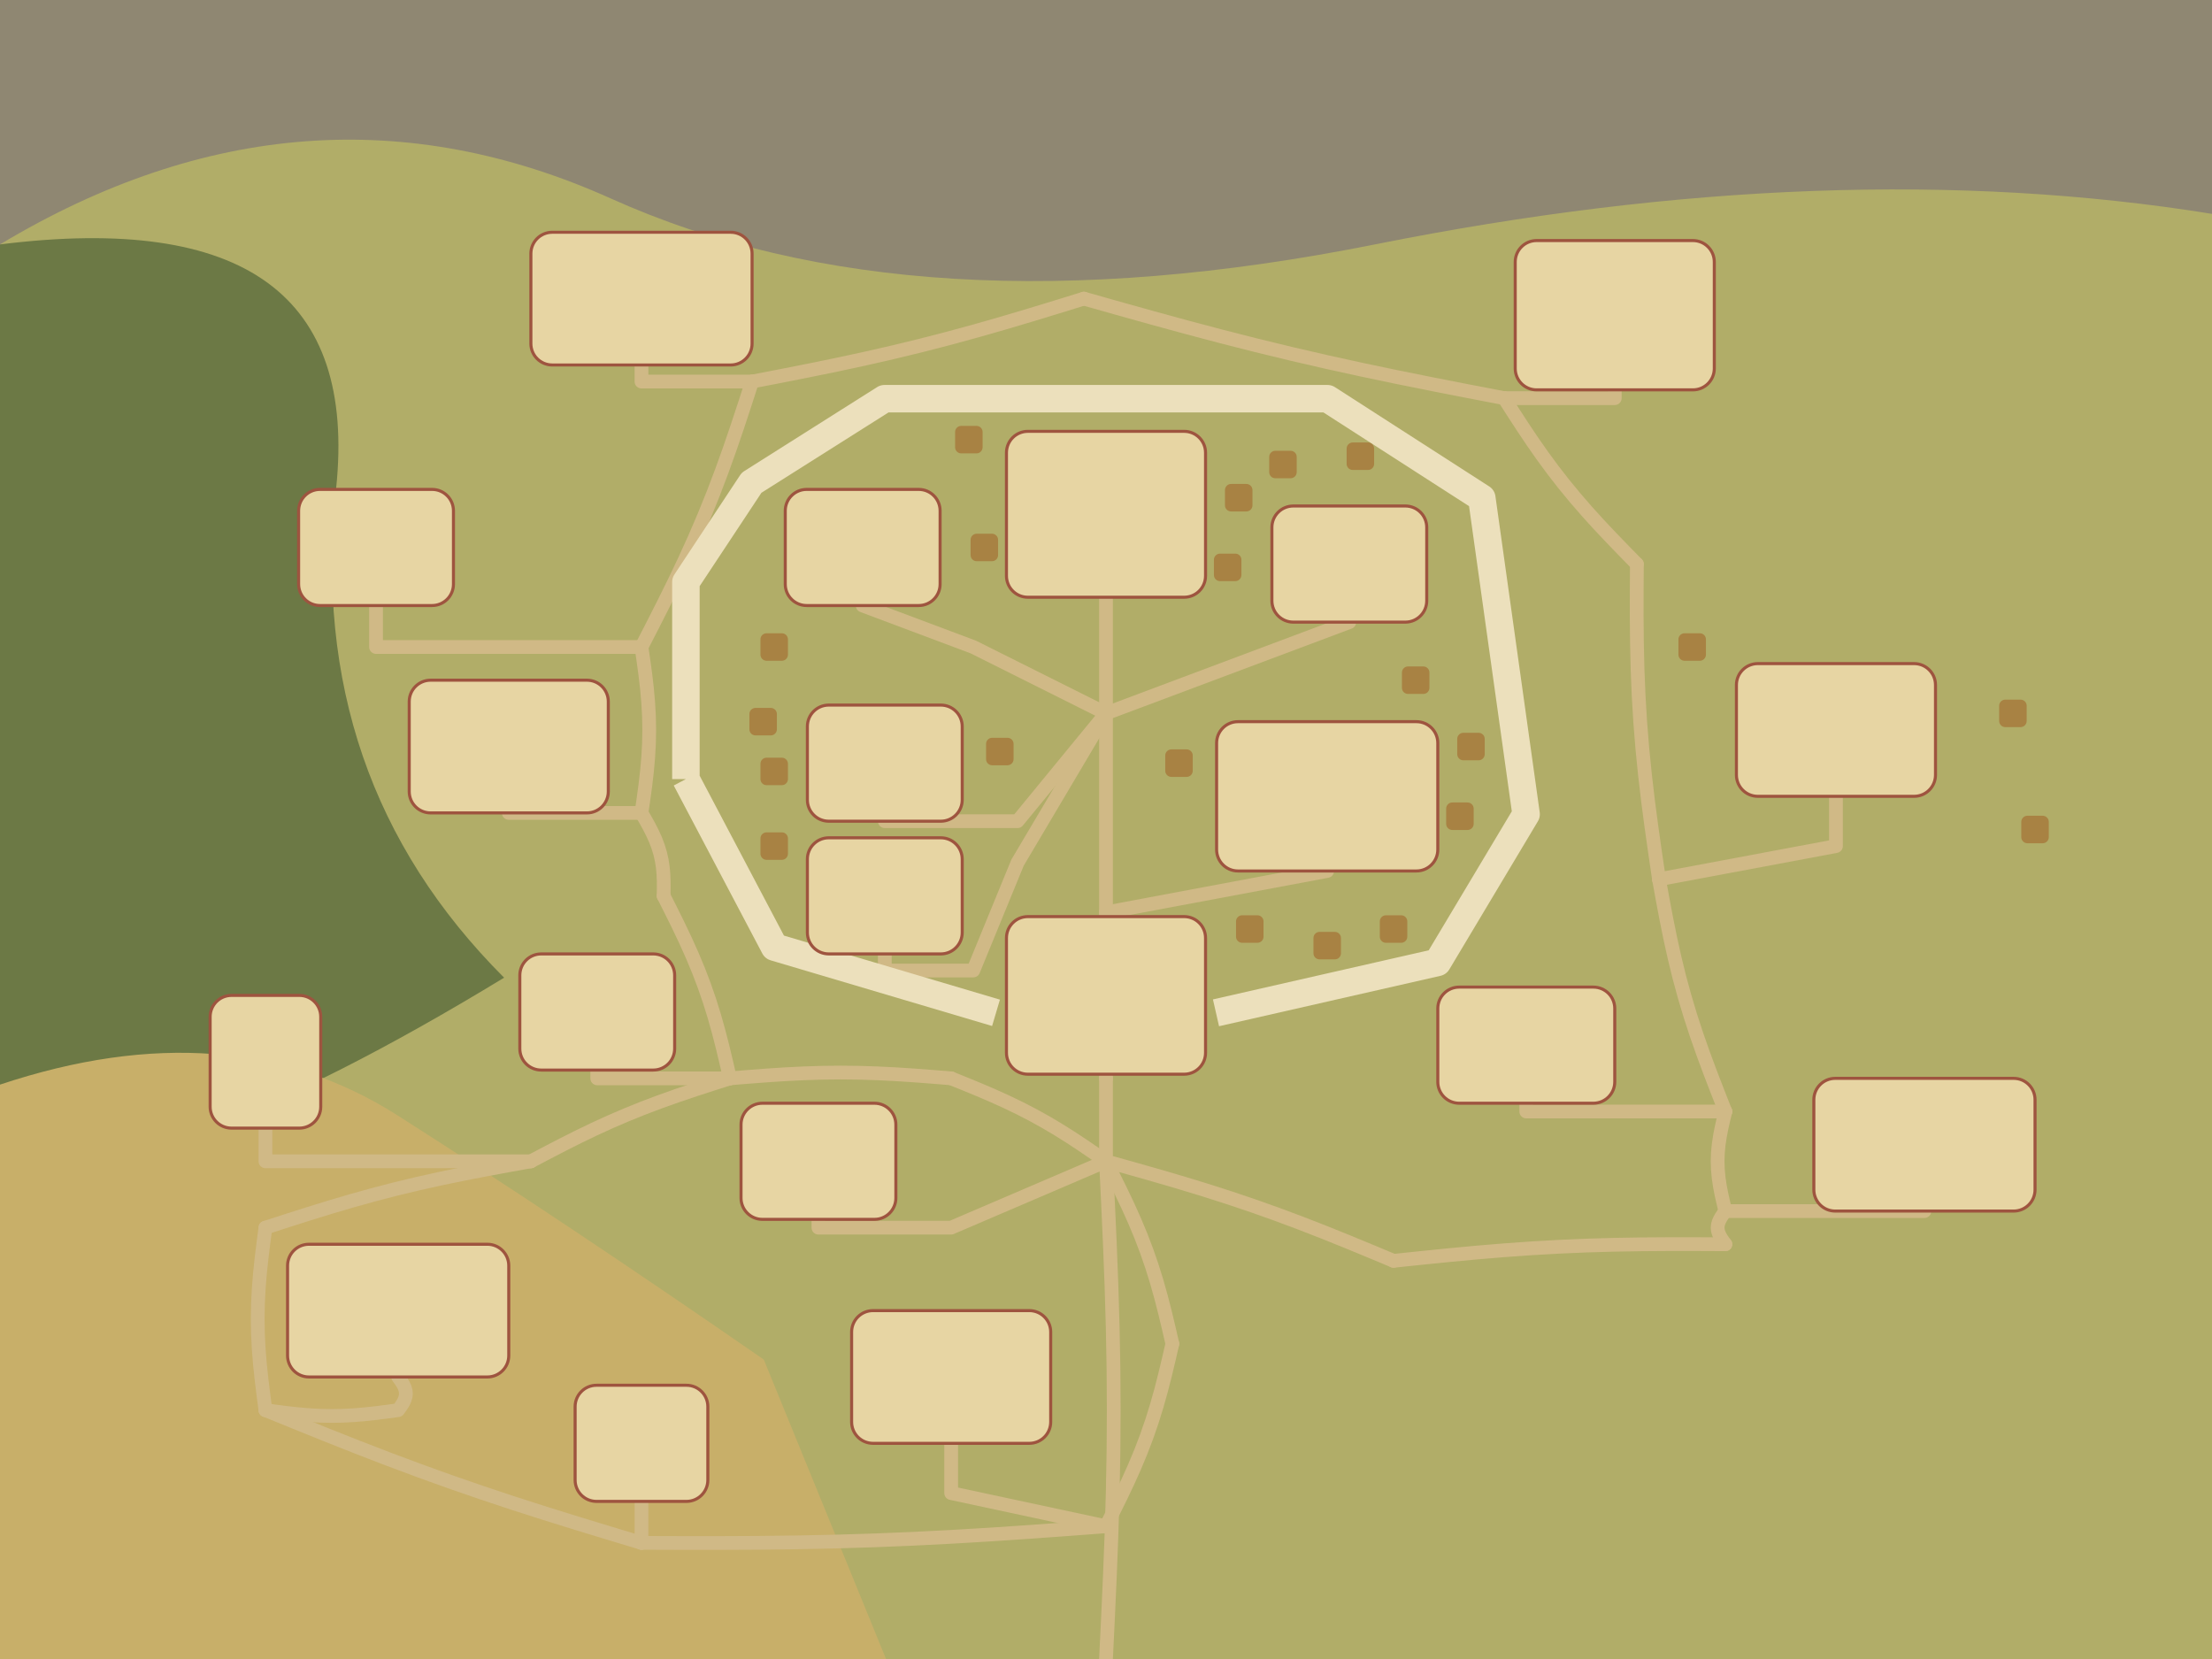
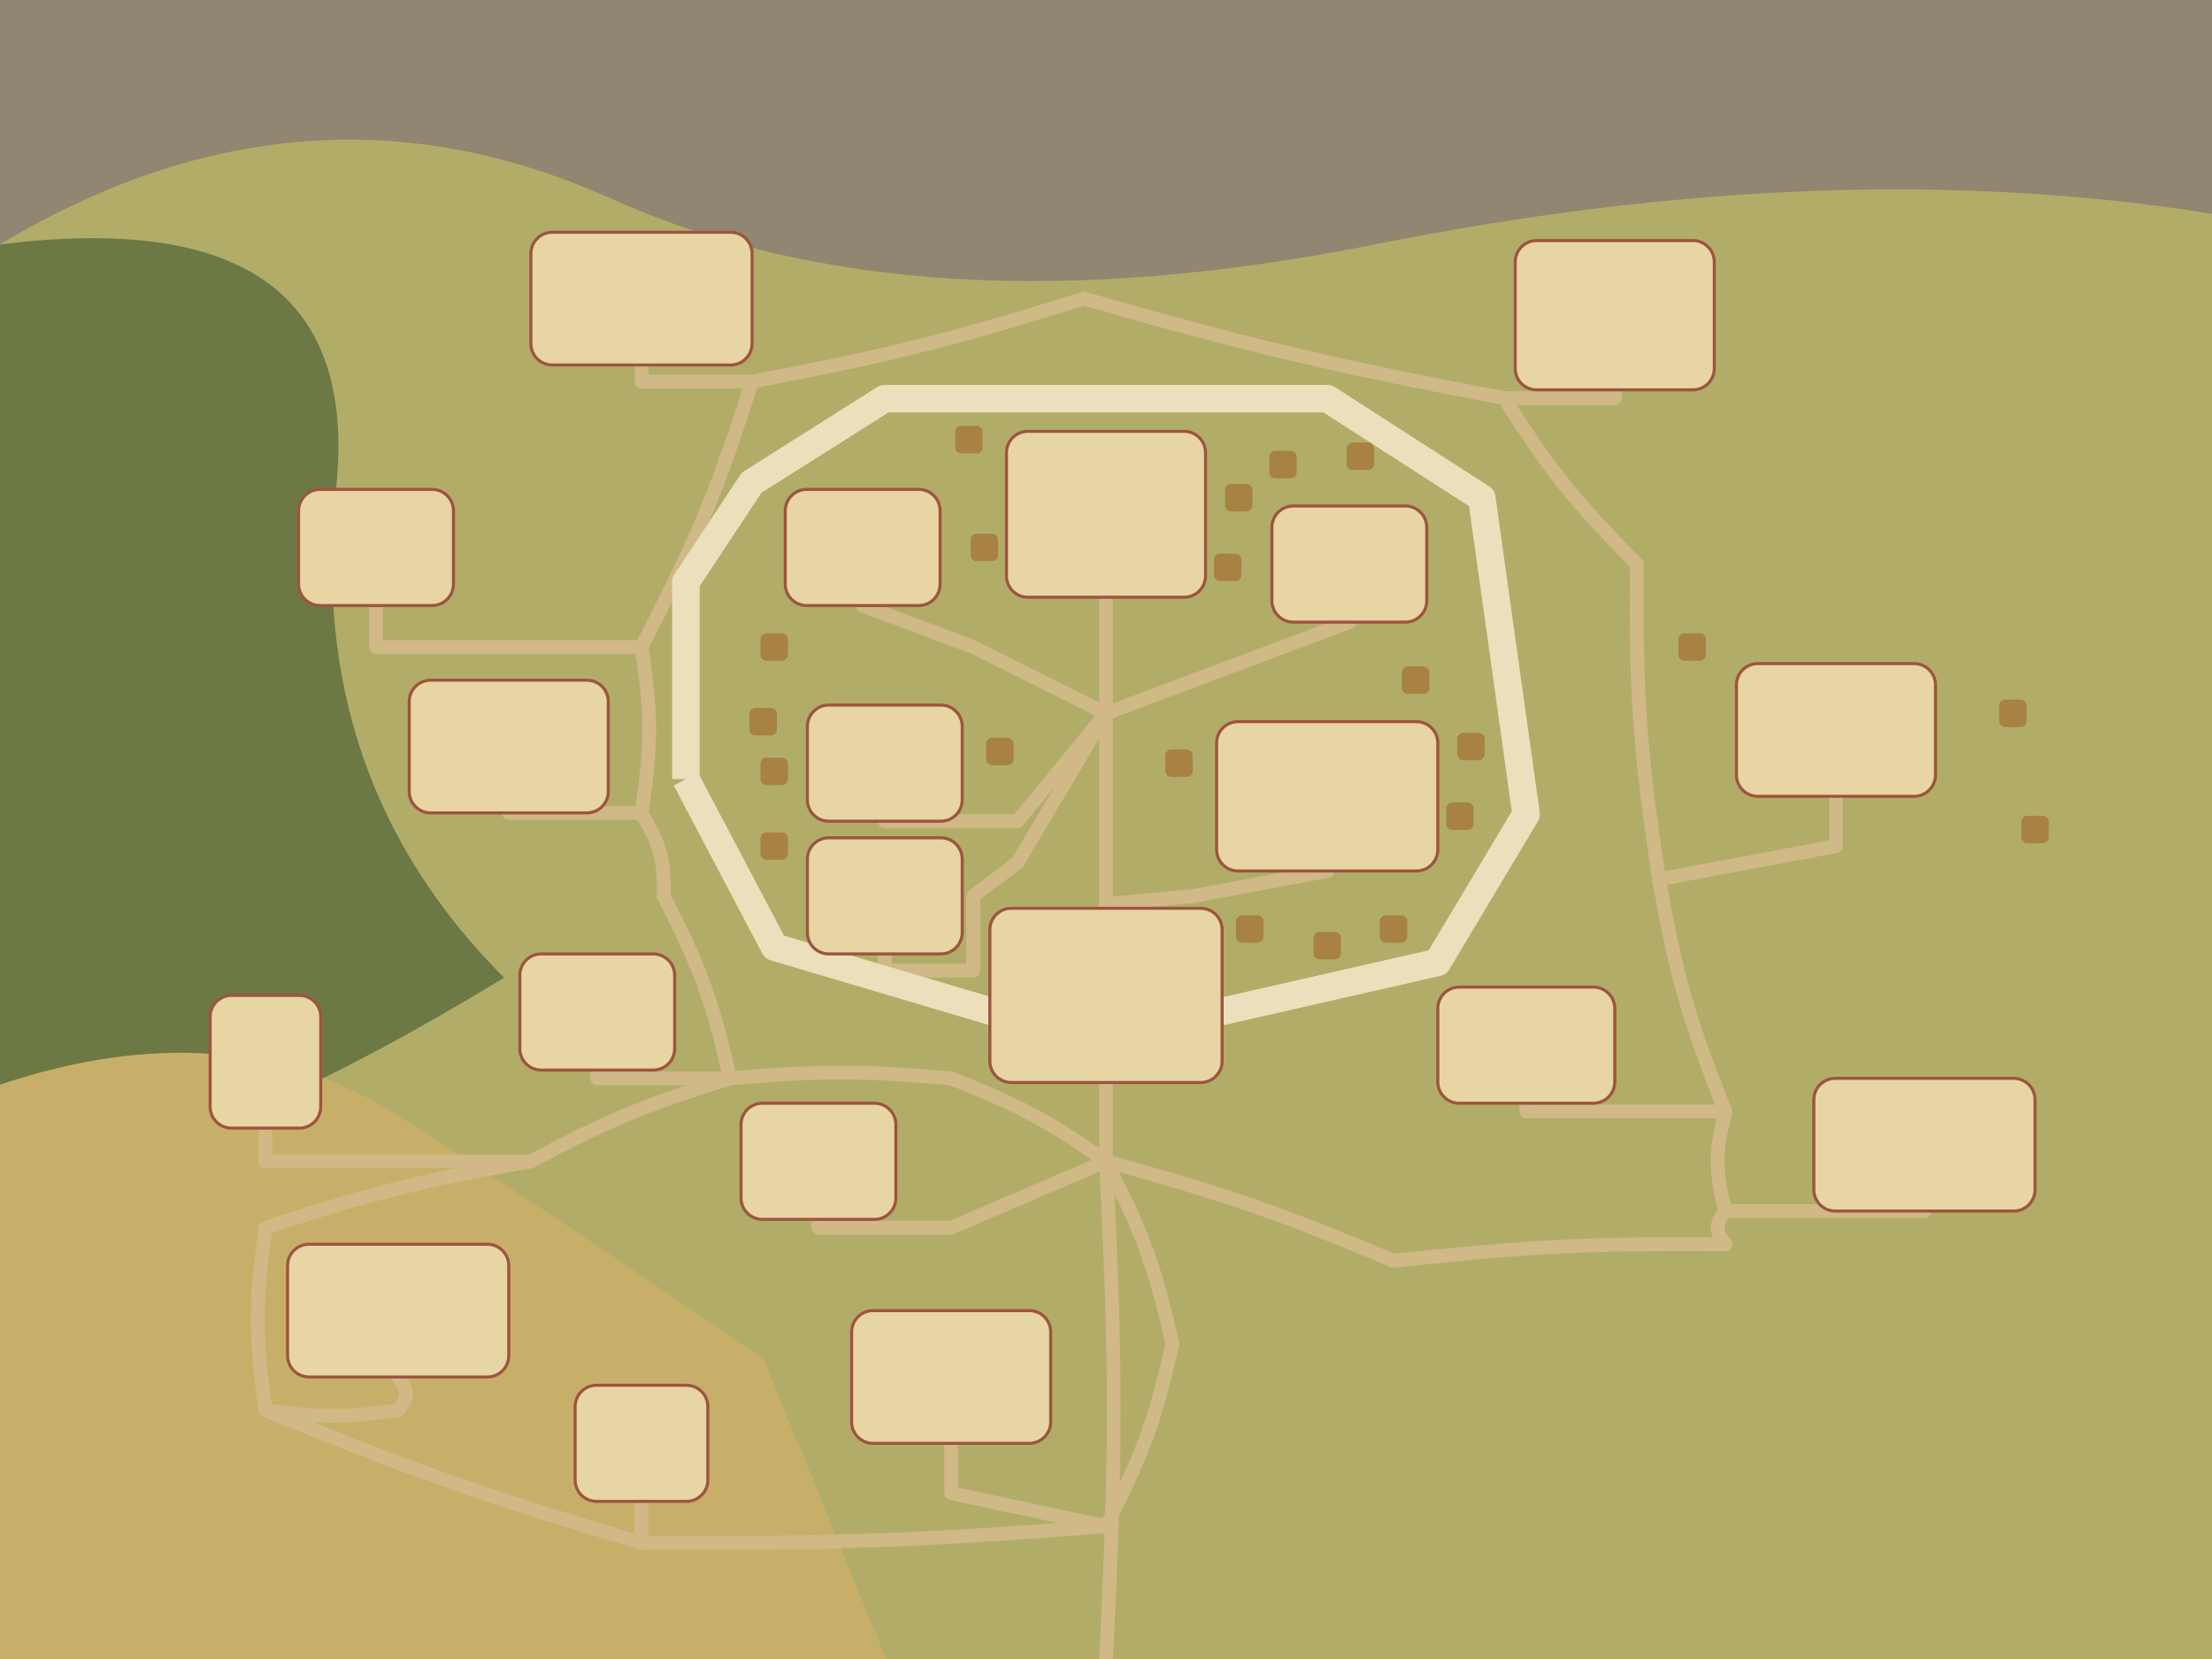
<svg xmlns="http://www.w3.org/2000/svg" width="1448" height="1086" viewBox="0 0 1448 1086">
  <rect width="1448" height="1086" fill="#b1ad68" />
  <path d="M0,0H1448V140Q1200,100 900,160T400,130T0,160Z" fill="#8f8772" />
  <path d="M0,160Q240,130 220,320T330,640Q100,780 0,760Z" fill="#6c7945" />
  <path d="M0,710Q150,660 260,730T500,890L580,1086H0Z" fill="#c8af69" />
  <g fill="none" stroke="#d0b986" stroke-width="9" stroke-linejoin="round" stroke-linecap="round">
    <path d="M724,1086 L725.312,1058.85 L726.534,1031.7 L727.584,1004.55 L728.389,977.4 L728.895,950.25 L729.068,923.1 L728.895,895.95 L728.389,868.8 L727.584,841.65 L726.534,814.5 L725.312,787.35 L724,760.2" />
-     <path d="M724,760.2 L724,705.9" />
-     <path d="M724,705.9 L724,597.3" />
-     <path d="M724,597.3 L724,466.98" />
+     <path d="M724,760.2 L724,711.33" />
+     <path d="M724,711.33 L724,591.87" />
+     <path d="M724,591.87 L724,466.98" />
    <path d="M724,466.98 L724,390.96" />
    <path d="M724,760.2 L716.316,754.874 L708.58,749.603 L700.743,744.438 L692.764,739.421 L684.612,734.587 L676.266,729.957 L667.719,725.537 L658.978,721.321 L650.063,717.288 L641.006,713.403 L631.849,709.624 L622.64,705.9" />
    <path d="M622.64,705.9 L610.573,704.916 L598.507,704 L586.44,703.212 L574.373,702.608 L562.307,702.229 L550.24,702.099 L538.173,702.229 L526.107,702.608 L514.04,703.212 L501.973,704 L489.907,704.916 L477.84,705.9" />
    <path d="M477.84,705.9 L475.485,695.686 L473.045,685.49 L470.437,675.328 L467.594,665.214 L464.463,655.159 L461.009,645.17 L457.223,635.249 L453.114,625.394 L448.717,615.598 L444.085,605.85 L439.285,596.136 L434.4,586.44" />
    <path d="M434.4,586.44 L434.48,581.722 L434.471,577.017 L434.294,572.338 L433.877,567.694 L433.167,563.095 L432.13,558.545 L430.754,554.045 L429.05,549.594 L427.054,545.188 L424.818,540.817 L422.413,536.472 L419.92,532.14" />
    <path d="M419.92,532.14 L421.232,523.09 L422.454,514.04 L423.504,504.99 L424.309,495.94 L424.815,486.89 L424.988,477.84 L424.815,468.79 L424.309,459.74 L423.504,450.69 L422.454,441.64 L421.232,432.59 L419.92,423.54" />
    <path d="M419.92,423.54 L427.205,409.353 L434.405,395.147 L441.44,380.902 L448.243,366.602 L454.759,352.235 L460.957,337.794 L466.826,323.275 L472.376,308.682 L477.64,294.022 L482.672,279.307 L487.539,264.553 L492.32,249.78" />
    <path d="M492.32,249.78 L510.835,246.188 L529.321,242.533 L547.753,238.755 L566.108,234.803 L584.368,230.638 L602.523,226.236 L620.568,221.588 L638.508,216.703 L656.353,211.605 L674.121,206.333 L691.835,200.938 L709.52,195.48" />
    <path d="M709.52,195.48 L732.052,201.848 L754.61,208.152 L777.221,214.333 L799.905,220.339 L822.679,226.131 L845.554,231.685 L868.533,236.991 L891.612,242.059 L914.781,246.913 L938.024,251.592 L961.318,256.148 L984.64,260.64" />
    <path d="M984.64,260.64 L990.755,270.196 L996.947,279.718 L1003.287,289.173 L1009.836,298.534 L1016.642,307.779 L1023.734,316.896 L1031.122,325.879 L1038.796,334.734 L1046.727,343.473 L1054.867,352.118 L1063.155,360.696 L1071.52,369.24" />
    <path d="M1071.52,369.24 L1071.417,386.487 L1071.403,403.73 L1071.561,420.966 L1071.964,438.193 L1072.665,455.408 L1073.699,472.61 L1075.078,489.798 L1076.79,506.973 L1078.801,524.136 L1081.056,541.29 L1083.483,558.437 L1086,575.58" />
    <path d="M1086,575.58 L1088.337,588.456 L1090.762,601.318 L1093.356,614.153 L1096.188,626.95 L1099.313,639.699 L1102.764,652.396 L1106.553,665.039 L1110.668,677.63 L1115.076,690.173 L1119.722,702.678 L1124.537,715.156 L1129.44,727.62" />
    <path d="M1129.44,727.62 L1128.128,733.05 L1126.906,738.48 L1125.856,743.91 L1125.051,749.34 L1124.545,754.77 L1124.372,760.2 L1124.545,765.63 L1125.051,771.06 L1125.856,776.49 L1126.906,781.92 L1128.128,787.35 L1129.44,792.78" />
    <path d="M1129.44,792.78 L1128.128,794.59 L1126.906,796.4 L1125.856,798.21 L1125.051,800.02 L1124.545,801.83 L1124.372,803.64 L1124.545,805.45 L1125.051,807.26 L1125.856,809.07 L1126.906,810.88 L1128.128,812.69 L1129.44,814.5" />
    <path d="M1129.44,814.5 L1111.253,814.423 L1093.071,814.414 L1074.902,814.533 L1056.748,814.836 L1038.614,815.362 L1020.503,816.137 L1002.414,817.172 L984.348,818.456 L966.302,819.963 L948.271,821.654 L930.253,823.473 L912.24,825.36" />
    <path d="M912.24,825.36 L897.103,819.037 L881.929,812.774 L866.682,806.63 L851.333,800.651 L835.858,794.876 L820.244,789.329 L804.485,784.016 L788.586,778.931 L772.562,774.05 L756.435,769.334 L740.236,764.737 L724,760.2" />
    <path d="M477.84,705.9 L466.343,709.565 L454.889,713.289 L443.52,717.126 L432.269,721.122 L421.163,725.316 L410.219,729.727 L399.443,734.366 L388.829,739.222 L378.36,744.276 L368.009,749.489 L357.743,754.815 L347.52,760.2" />
    <path d="M347.52,760.2 L332.625,762.887 L317.759,765.637 L302.947,768.51 L288.212,771.557 L273.572,774.817 L259.037,778.314 L244.612,782.057 L230.292,786.037 L216.067,790.23 L201.919,794.597 L187.825,799.087 L173.76,803.64" />
    <path d="M173.76,803.64 L172.448,813.595 L171.226,823.55 L170.176,833.505 L169.371,843.46 L168.865,853.415 L168.692,863.37 L168.865,873.325 L169.371,883.28 L170.176,893.235 L171.226,903.19 L172.448,913.145 L173.76,923.1" />
    <path d="M173.76,923.1 L193.715,931.23 L213.708,939.3 L233.774,947.252 L253.945,955.038 L274.242,962.622 L294.682,969.979 L315.269,977.102 L335.998,983.998 L356.854,990.692 L377.814,997.22 L398.848,1003.63 L419.92,1009.98" />
    <path d="M419.92,1009.98 L445.322,1010.058 L470.721,1010.068 L496.11,1009.95 L521.489,1009.648 L546.853,1009.122 L572.201,1008.347 L597.533,1007.312 L622.849,1006.028 L648.15,1004.52 L673.441,1002.828 L698.722,1001.008 L724,999.12" />
    <path d="M724,999.12 L728.885,989.424 L733.685,979.71 L738.317,969.962 L742.714,960.166 L746.823,950.311 L750.609,940.39 L754.063,930.401 L757.194,920.346 L760.037,910.232 L762.645,900.07 L765.085,889.874 L767.44,879.66" />
    <path d="M767.44,879.66 L765.085,869.446 L762.645,859.25 L760.037,849.088 L757.194,838.974 L754.063,828.919 L750.609,818.93 L746.823,809.009 L742.714,799.154 L738.317,789.358 L733.685,779.61 L728.885,769.896 L724,760.2" />
    <path d="M724,466.98 L637.12,423.54 L564.72,396.39" />
    <path d="M724,466.98 L810.88,434.4 L883.28,407.25" />
    <path d="M724,466.98 L666.08,537.57 L579.2,537.57" />
-     <path d="M724,597.3 L781.92,586.44 L868.8,570.15" />
-     <path d="M724,466.98 L666.08,564.72 L637.12,635.31 L579.2,635.31 L579.2,624.45" />
+     <path d="M724,591.87 L781.92,586.44 L868.8,570.15" />
+     <path d="M724,466.98 L666.08,564.72 L637.12,586.44 L637.12,635.31 L579.2,635.31 L579.2,624.45" />
    <path d="M492.32,249.78 L419.92,249.78 L419.92,238.92" />
    <path d="M984.64,260.64 L1057.04,260.64 L1057.04,255.21" />
    <path d="M419.92,423.54 L246.16,423.54 L246.16,396.39" />
    <path d="M419.92,532.14 L333.04,532.14" />
    <path d="M477.84,705.9 L390.96,705.9 L390.96,700.47" />
    <path d="M724,760.2 L622.64,803.64 L535.76,803.64 L535.76,798.21" />
    <path d="M724,999.12 L622.64,977.4 L622.64,944.82" />
    <path d="M347.52,760.2 L173.76,760.2 L173.76,738.48" />
    <path d="M173.76,923.1 L181,924.084 L188.24,925 L195.48,925.788 L202.72,926.392 L209.96,926.771 L217.2,926.901 L224.44,926.771 L231.68,926.392 L238.92,925.788 L246.16,925 L253.4,924.084 L260.64,923.1 L261.952,921.29 L263.174,919.48 L264.224,917.67 L265.029,915.86 L265.535,914.05 L265.708,912.24 L265.535,910.43 L265.029,908.62 L264.224,906.81 L263.174,905 L261.952,903.19 L260.64,901.38" />
    <path d="M419.92,1009.98 L419.92,982.83" />
    <path d="M1129.44,727.62 L999.12,727.62 L999.12,722.19" />
    <path d="M1129.44,792.78 L1259.76,792.78" />
    <path d="M1086,575.58 L1201.84,553.86 L1201.84,521.28" />
  </g>
  <path d="M449,510 L449,381 L492,316 L579,261 L869,261 L970,326 L999,533 L941,630 L796,663 M652,663 L507,620 L449,510" fill="none" stroke="#ece0bc" stroke-width="18" stroke-linejoin="round" />
  <rect x="497.8" y="414.54" width="18" height="18" rx="4" fill="#a88243" />
  <rect x="625.224" y="278.79" width="18" height="18" rx="4" fill="#a88243" />
  <rect x="801.88" y="316.8" width="18" height="18" rx="4" fill="#a88243" />
  <rect x="917.72" y="436.26" width="18" height="18" rx="4" fill="#a88243" />
  <rect x="903.24" y="599.16" width="18" height="18" rx="4" fill="#a88243" />
  <rect x="497.8" y="544.86" width="18" height="18" rx="4" fill="#a88243" />
  <rect x="645.496" y="482.958" width="18" height="18" rx="4" fill="#a88243" />
  <rect x="762.784" y="490.56" width="18" height="18" rx="4" fill="#a88243" />
  <rect x="1308.68" y="457.98" width="18" height="18" rx="4" fill="#a88243" />
  <rect x="1323.16" y="534" width="18" height="18" rx="4" fill="#a88243" />
  <rect x="1098.72" y="414.54" width="18" height="18" rx="4" fill="#a88243" />
  <rect x="490.56" y="463.41" width="18" height="18" rx="4" fill="#a88243" />
  <rect x="497.8" y="495.99" width="18" height="18" rx="4" fill="#a88243" />
  <rect x="635.36" y="349.38" width="18" height="18" rx="4" fill="#a88243" />
  <rect x="794.64" y="362.412" width="18" height="18" rx="4" fill="#a88243" />
  <rect x="830.84" y="295.08" width="18" height="18" rx="4" fill="#a88243" />
  <rect x="881.52" y="289.65" width="18" height="18" rx="4" fill="#a88243" />
  <rect x="953.92" y="479.7" width="18" height="18" rx="4" fill="#a88243" />
  <rect x="946.68" y="525.312" width="18" height="18" rx="4" fill="#a88243" />
  <rect x="809.12" y="599.16" width="18" height="18" rx="4" fill="#a88243" />
  <rect x="859.8" y="610.02" width="18" height="18" rx="4" fill="#a88243" />
  <rect x="514.04" y="320.37" width="101.36" height="76.02" rx="14" fill="#e7d5a3" stroke="#9e543f" stroke-width="2" />
  <rect x="658.84" y="282.36" width="130.32" height="108.6" rx="14" fill="#e7d5a3" stroke="#9e543f" stroke-width="2" />
  <rect x="832.6" y="331.23" width="101.36" height="76.02" rx="14" fill="#e7d5a3" stroke="#9e543f" stroke-width="2" />
  <rect x="528.52" y="461.55" width="101.36" height="76.02" rx="14" fill="#e7d5a3" stroke="#9e543f" stroke-width="2" />
-   <rect x="658.84" y="600.015" width="130.32" height="103.17" rx="14" fill="#e7d5a3" stroke="#9e543f" stroke-width="2" />
+   <rect x="647.98" y="594.585" width="152.04" height="114.03" rx="14" fill="#e7d5a3" stroke="#9e543f" stroke-width="2" />
  <rect x="796.4" y="472.41" width="144.8" height="97.74" rx="14" fill="#e7d5a3" stroke="#9e543f" stroke-width="2" />
  <rect x="528.52" y="548.43" width="101.36" height="76.02" rx="14" fill="#e7d5a3" stroke="#9e543f" stroke-width="2" />
  <rect x="347.52" y="152.04" width="144.8" height="86.88" rx="14" fill="#e7d5a3" stroke="#9e543f" stroke-width="2" />
  <rect x="991.88" y="157.47" width="130.32" height="97.74" rx="14" fill="#e7d5a3" stroke="#9e543f" stroke-width="2" />
  <rect x="195.48" y="320.37" width="101.36" height="76.02" rx="14" fill="#e7d5a3" stroke="#9e543f" stroke-width="2" />
  <rect x="267.88" y="445.26" width="130.32" height="86.88" rx="14" fill="#e7d5a3" stroke="#9e543f" stroke-width="2" />
  <rect x="340.28" y="624.45" width="101.36" height="76.02" rx="14" fill="#e7d5a3" stroke="#9e543f" stroke-width="2" />
  <rect x="485.08" y="722.19" width="101.36" height="76.02" rx="14" fill="#e7d5a3" stroke="#9e543f" stroke-width="2" />
  <rect x="557.48" y="857.94" width="130.32" height="86.88" rx="14" fill="#e7d5a3" stroke="#9e543f" stroke-width="2" />
  <rect x="137.56" y="651.6" width="72.4" height="86.88" rx="14" fill="#e7d5a3" stroke="#9e543f" stroke-width="2" />
  <rect x="188.24" y="814.5" width="144.8" height="86.88" rx="14" fill="#e7d5a3" stroke="#9e543f" stroke-width="2" />
  <rect x="376.48" y="906.81" width="86.88" height="76.02" rx="14" fill="#e7d5a3" stroke="#9e543f" stroke-width="2" />
  <rect x="941.2" y="646.17" width="115.84" height="76.02" rx="14" fill="#e7d5a3" stroke="#9e543f" stroke-width="2" />
  <rect x="1187.36" y="705.9" width="144.8" height="86.88" rx="14" fill="#e7d5a3" stroke="#9e543f" stroke-width="2" />
  <rect x="1136.68" y="434.4" width="130.32" height="86.88" rx="14" fill="#e7d5a3" stroke="#9e543f" stroke-width="2" />
</svg>
